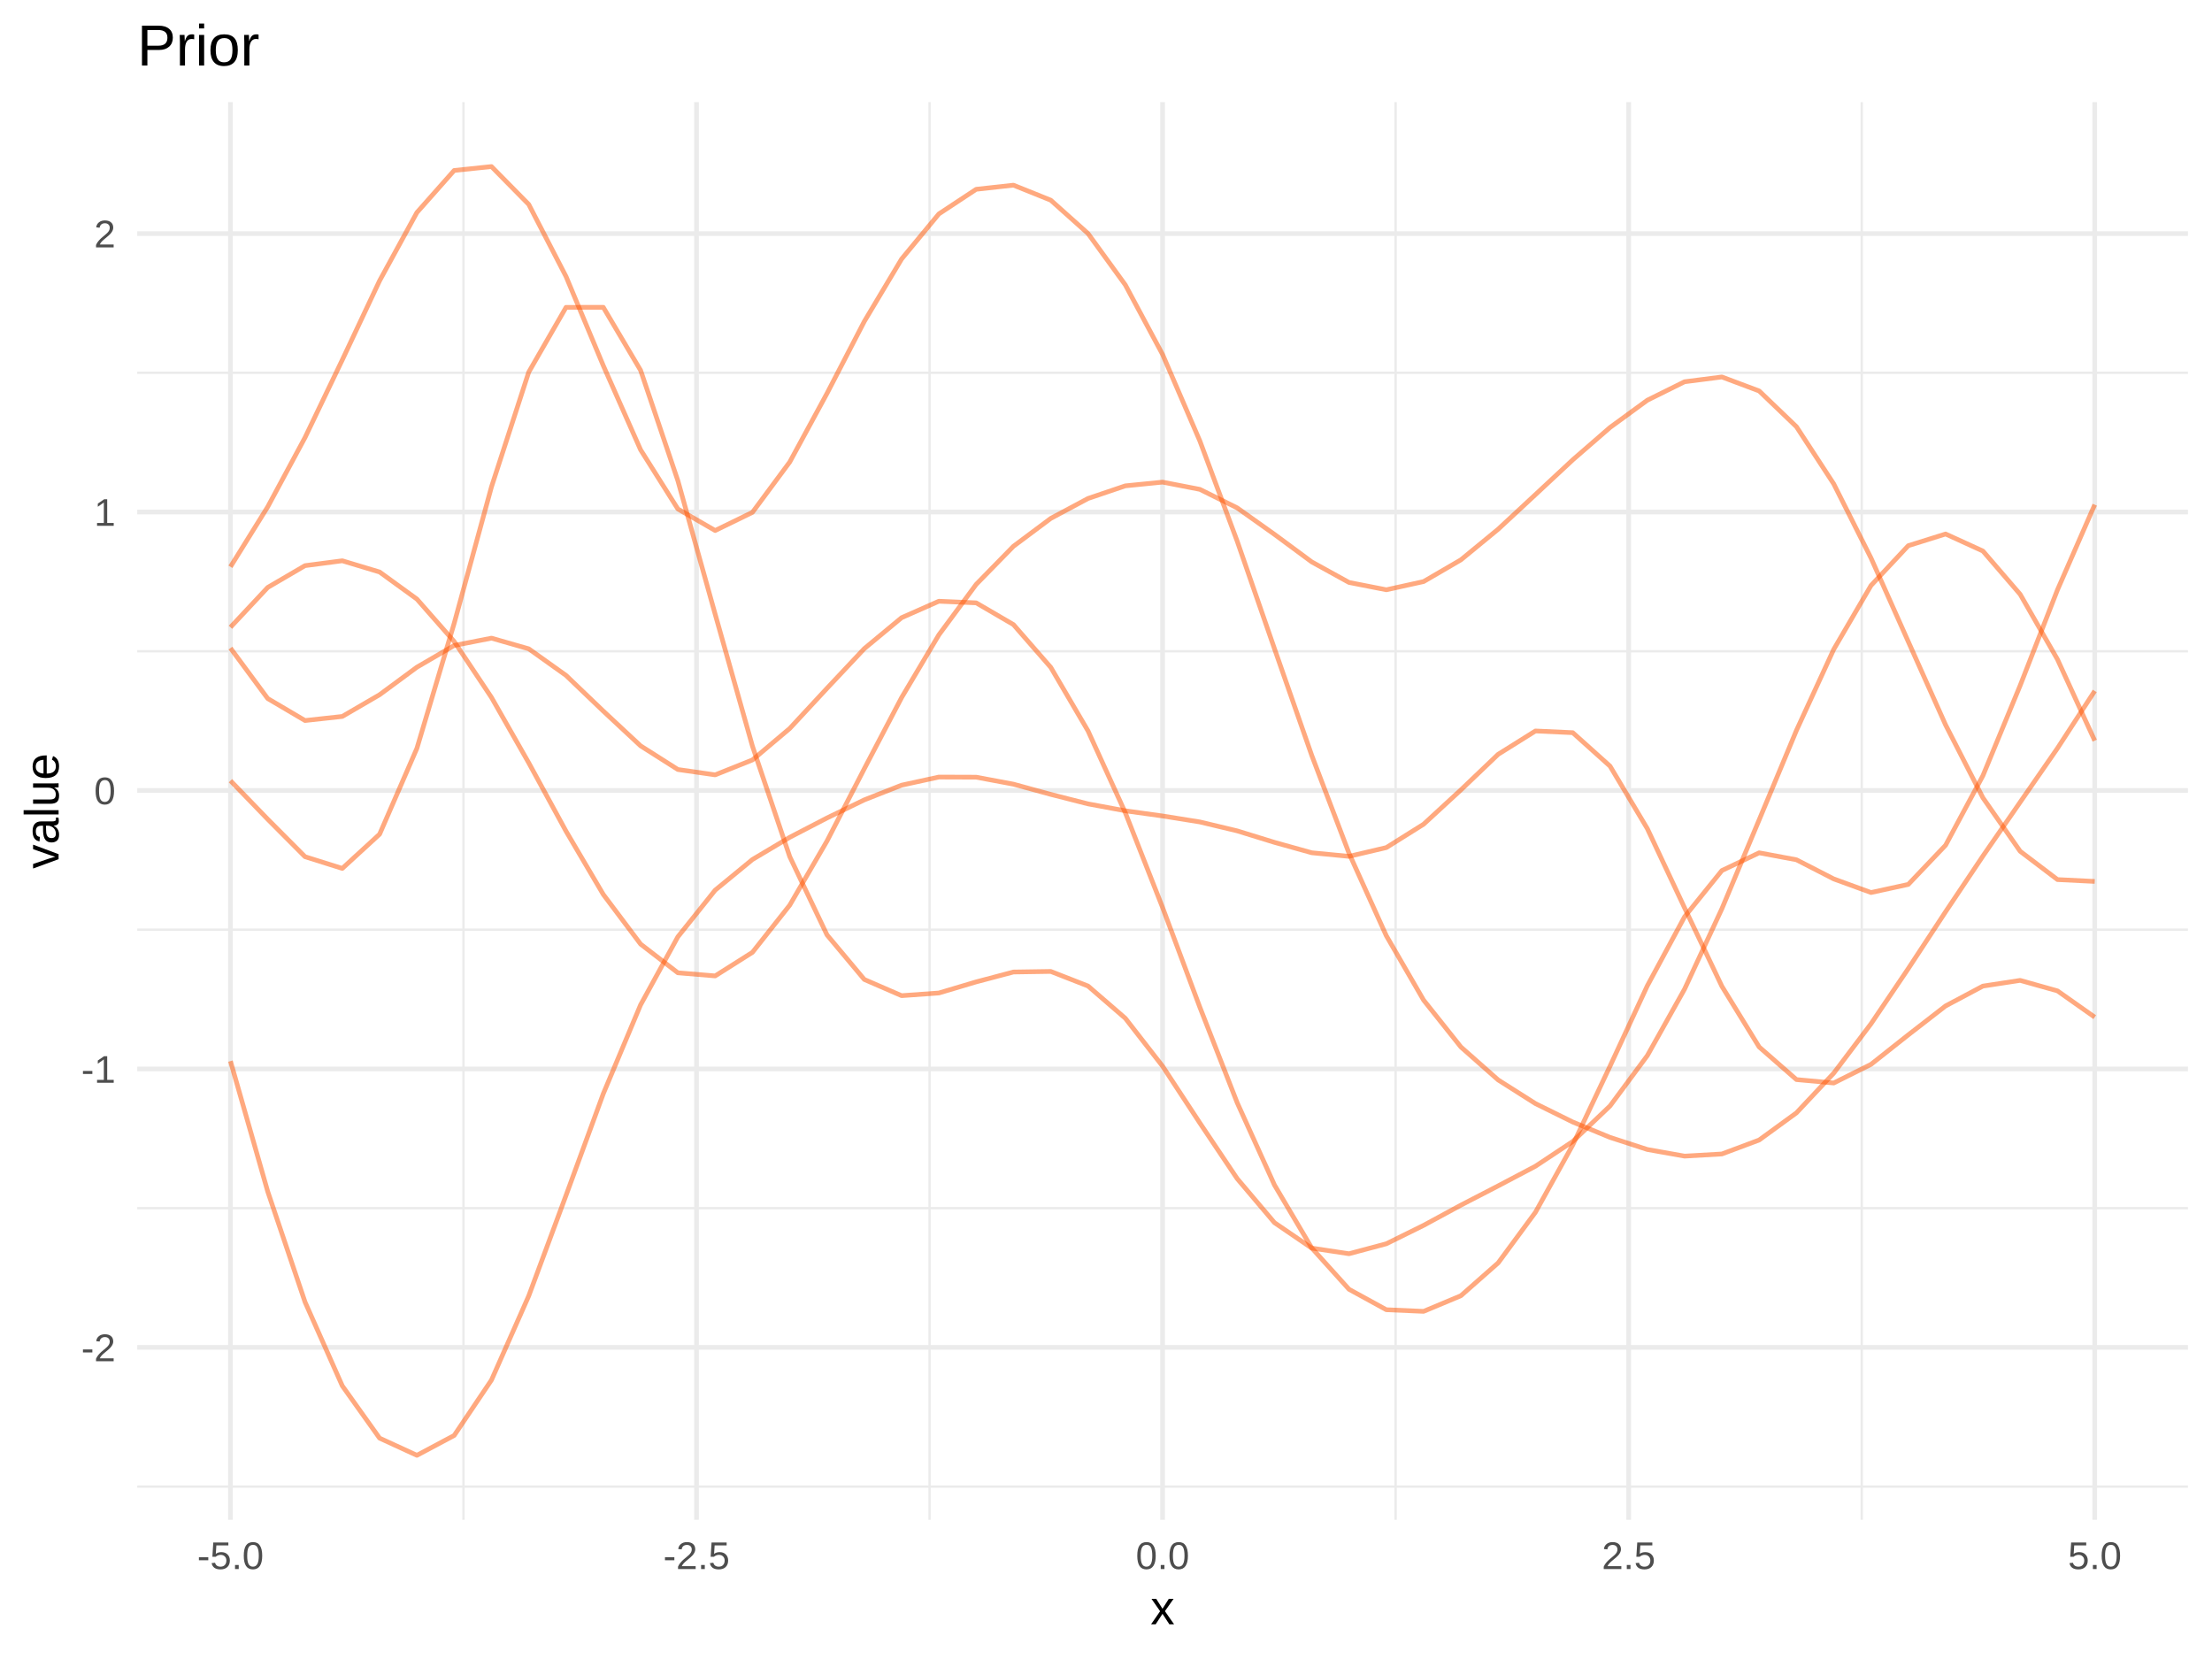
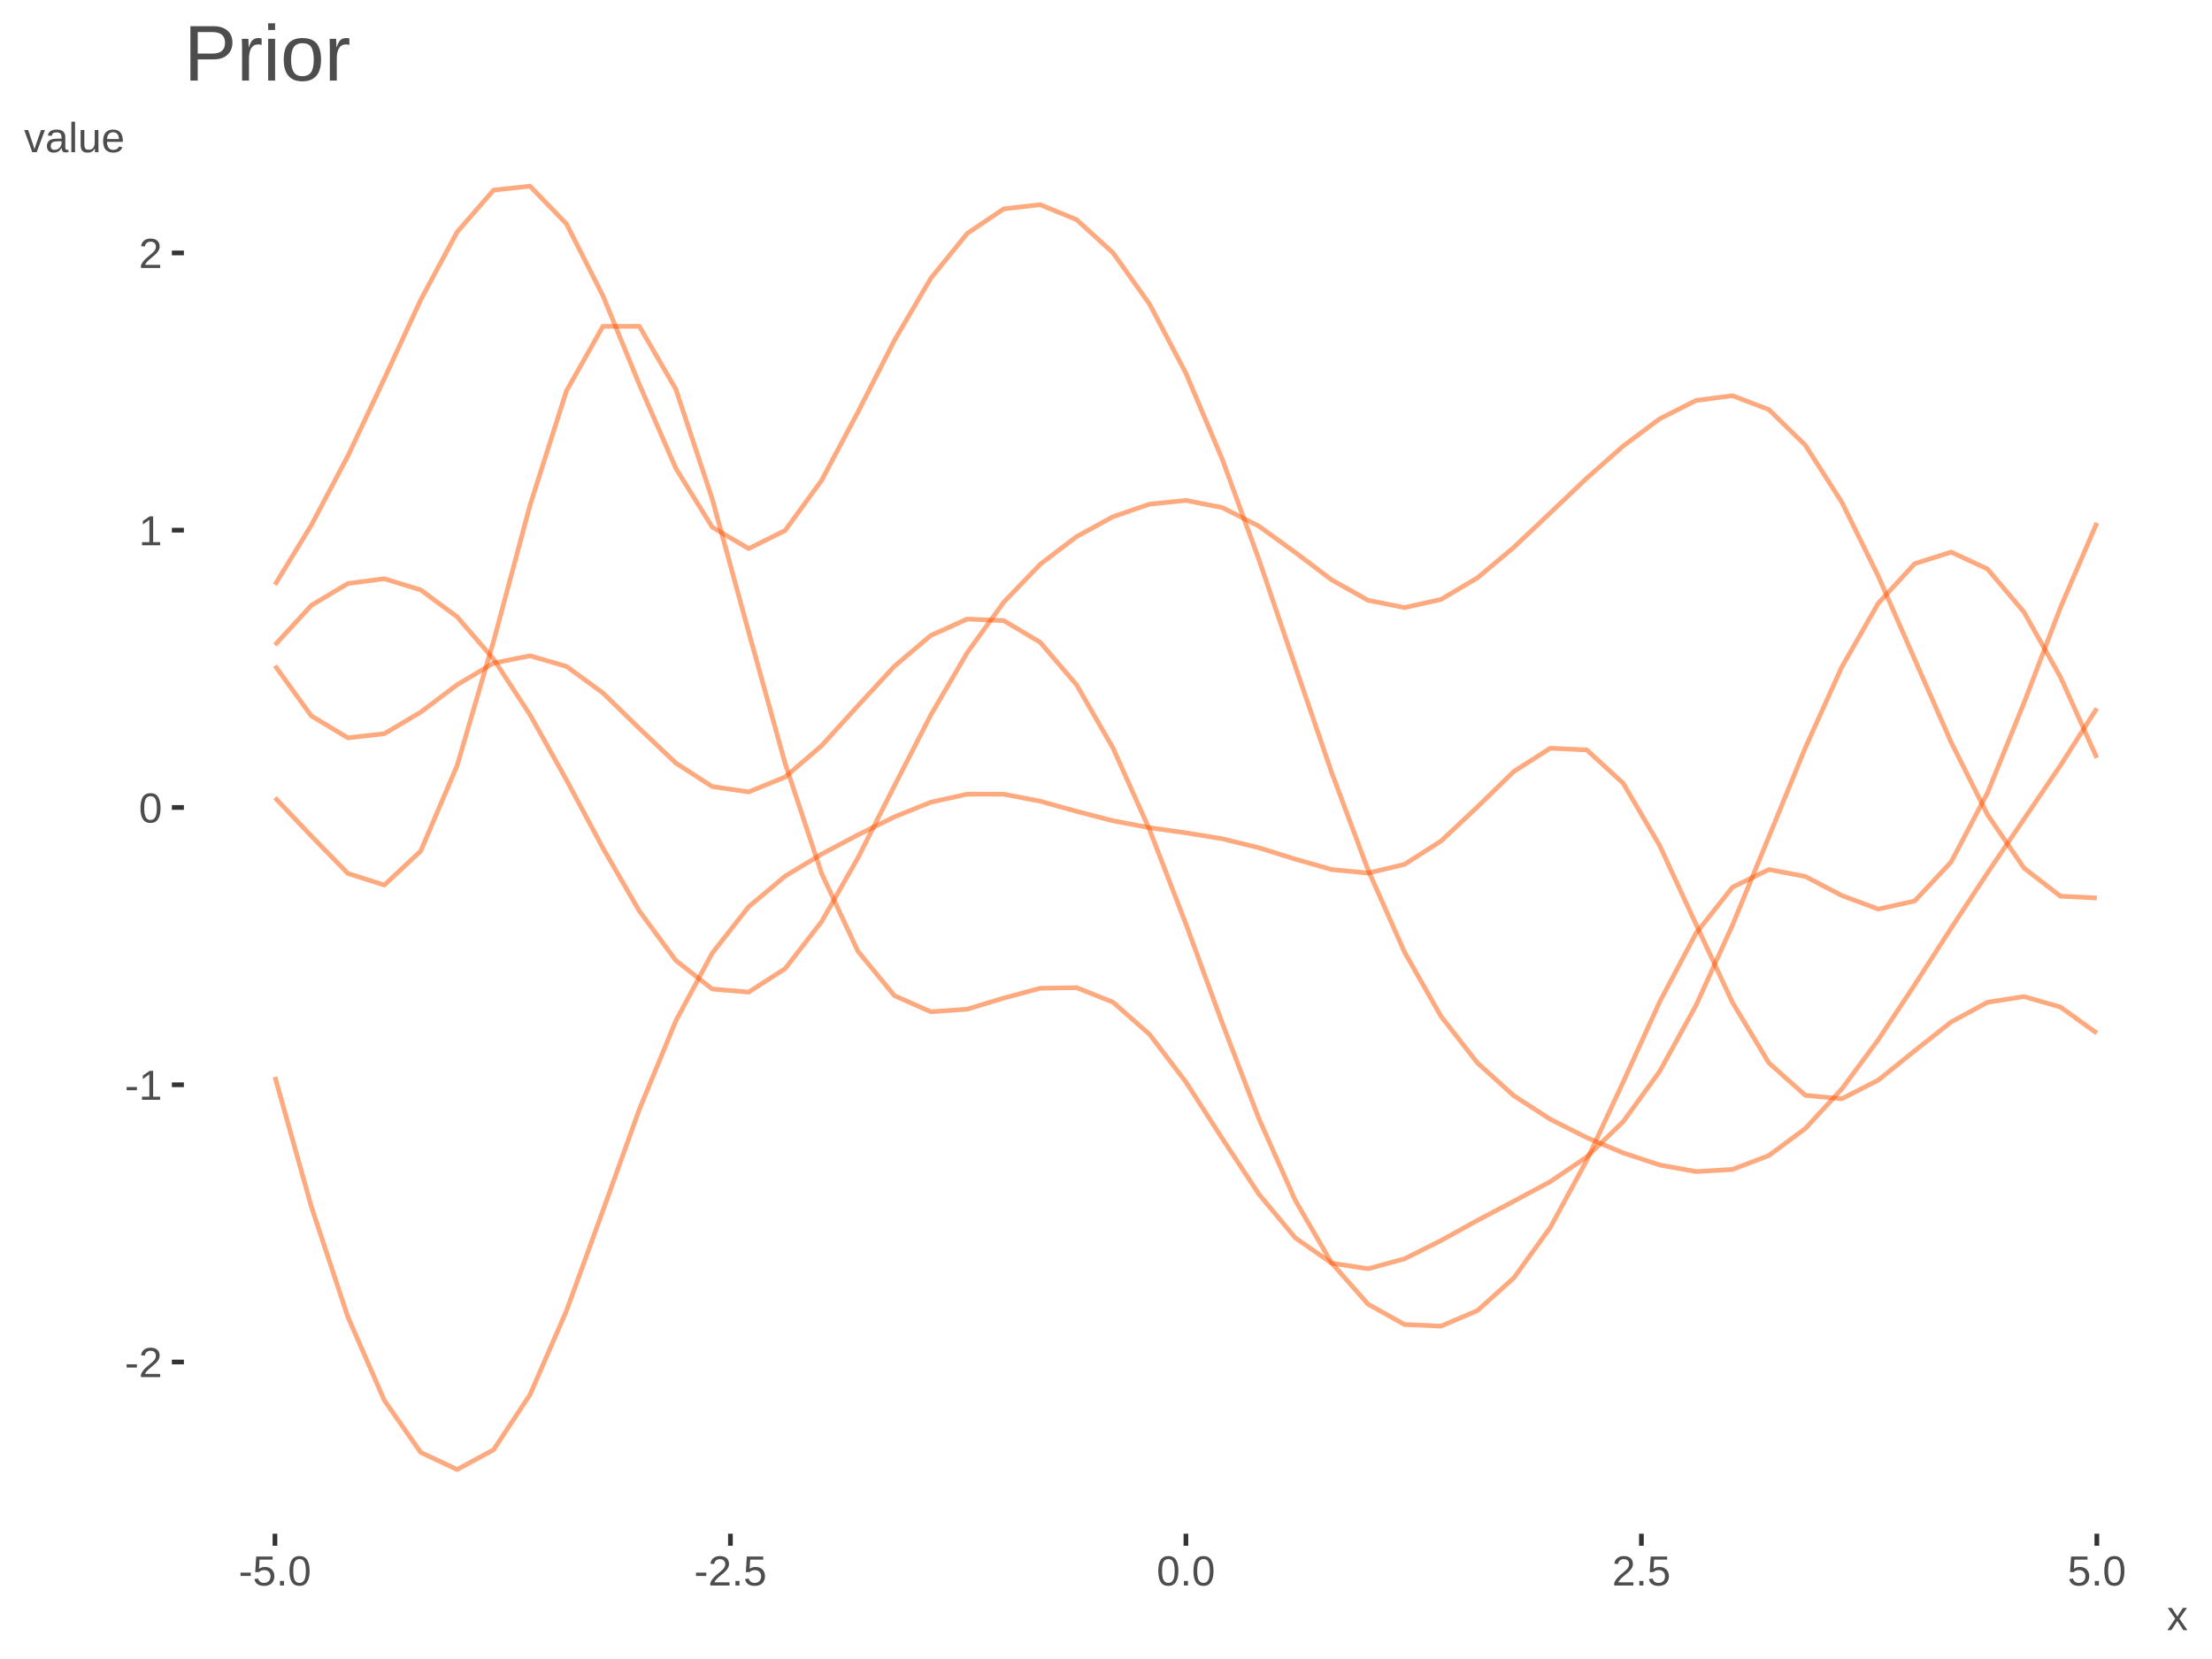
- <svg xmlns="http://www.w3.org/2000/svg" viewBox="0 0 504 378">
+ <svg xmlns="http://www.w3.org/2000/svg" viewBox="0 0 504.00 378.00">
  <defs>
-     <style type="text/css">polyline,rect{fill:none;stroke:#000;stroke-linecap:round;stroke-linejoin:round;stroke-miterlimit:10}</style>
+     <style type="text/css">
+     line, polyline, polygon, path, rect, circle {
+       fill: none;
+       stroke: #000000;
+       stroke-linecap: round;
+       stroke-linejoin: round;
+       stroke-miterlimit: 10.00;
+     }
+   </style>
  </defs>
-   <rect width="100%" height="100%" style="stroke:none;fill:none" />
+   <rect width="100%" height="100%" style="stroke: none; fill: none;" />
+   <rect x="0" y="-0" width="504.00" height="378.00" style="stroke-width: 1.07; stroke: none;" />
  <defs>
-     <clipPath id="cpMzEuMjd8NDk4LjUyfDM0Ni4yOHwyMy4yNw==">
-       <rect width="467.25" height="323.01" x="31.27" y="23.27" />
+     <clipPath id="cpNDEuOTB8NDk4LjUyfDM0OS40NXwyNy44MA==">
+       <rect x="41.90" y="27.80" width="456.62" height="321.64" />
    </clipPath>
  </defs>
-   <polyline points="31.27 338.72 498.52 338.72" clip-path="url(#cpMzEuMjd8NDk4LjUyfDM0Ni4yOHwyMy4yNw==)" style="stroke-width:.53;stroke:#ebebeb;stroke-linecap:butt" />
-   <polyline points="31.27 275.28 498.52 275.28" clip-path="url(#cpMzEuMjd8NDk4LjUyfDM0Ni4yOHwyMy4yNw==)" style="stroke-width:.53;stroke:#ebebeb;stroke-linecap:butt" />
-   <polyline points="31.27 211.83 498.52 211.83" clip-path="url(#cpMzEuMjd8NDk4LjUyfDM0Ni4yOHwyMy4yNw==)" style="stroke-width:.53;stroke:#ebebeb;stroke-linecap:butt" />
-   <polyline points="31.27 148.39 498.52 148.39" clip-path="url(#cpMzEuMjd8NDk4LjUyfDM0Ni4yOHwyMy4yNw==)" style="stroke-width:.53;stroke:#ebebeb;stroke-linecap:butt" />
-   <polyline points="31.27 84.94 498.52 84.94" clip-path="url(#cpMzEuMjd8NDk4LjUyfDM0Ni4yOHwyMy4yNw==)" style="stroke-width:.53;stroke:#ebebeb;stroke-linecap:butt" />
-   <polyline points="105.6 346.28 105.6 23.27" clip-path="url(#cpMzEuMjd8NDk4LjUyfDM0Ni4yOHwyMy4yNw==)" style="stroke-width:.53;stroke:#ebebeb;stroke-linecap:butt" />
-   <polyline points="211.8 346.28 211.8 23.27" clip-path="url(#cpMzEuMjd8NDk4LjUyfDM0Ni4yOHwyMy4yNw==)" style="stroke-width:.53;stroke:#ebebeb;stroke-linecap:butt" />
-   <polyline points="317.99 346.28 317.99 23.27" clip-path="url(#cpMzEuMjd8NDk4LjUyfDM0Ni4yOHwyMy4yNw==)" style="stroke-width:.53;stroke:#ebebeb;stroke-linecap:butt" />
-   <polyline points="424.19 346.28 424.19 23.27" clip-path="url(#cpMzEuMjd8NDk4LjUyfDM0Ni4yOHwyMy4yNw==)" style="stroke-width:.53;stroke:#ebebeb;stroke-linecap:butt" />
-   <polyline points="31.27 307 498.52 307" clip-path="url(#cpMzEuMjd8NDk4LjUyfDM0Ni4yOHwyMy4yNw==)" style="stroke-width:1.07;stroke:#ebebeb;stroke-linecap:butt" />
-   <polyline points="31.27 243.55 498.52 243.55" clip-path="url(#cpMzEuMjd8NDk4LjUyfDM0Ni4yOHwyMy4yNw==)" style="stroke-width:1.07;stroke:#ebebeb;stroke-linecap:butt" />
-   <polyline points="31.27 180.11 498.52 180.11" clip-path="url(#cpMzEuMjd8NDk4LjUyfDM0Ni4yOHwyMy4yNw==)" style="stroke-width:1.07;stroke:#ebebeb;stroke-linecap:butt" />
-   <polyline points="31.27 116.66 498.52 116.66" clip-path="url(#cpMzEuMjd8NDk4LjUyfDM0Ni4yOHwyMy4yNw==)" style="stroke-width:1.07;stroke:#ebebeb;stroke-linecap:butt" />
-   <polyline points="31.27 53.22 498.52 53.22" clip-path="url(#cpMzEuMjd8NDk4LjUyfDM0Ni4yOHwyMy4yNw==)" style="stroke-width:1.07;stroke:#ebebeb;stroke-linecap:butt" />
-   <polyline points="52.51 346.28 52.51 23.27" clip-path="url(#cpMzEuMjd8NDk4LjUyfDM0Ni4yOHwyMy4yNw==)" style="stroke-width:1.07;stroke:#ebebeb;stroke-linecap:butt" />
-   <polyline points="158.7 346.28 158.7 23.27" clip-path="url(#cpMzEuMjd8NDk4LjUyfDM0Ni4yOHwyMy4yNw==)" style="stroke-width:1.07;stroke:#ebebeb;stroke-linecap:butt" />
-   <polyline points="264.89 346.28 264.89 23.27" clip-path="url(#cpMzEuMjd8NDk4LjUyfDM0Ni4yOHwyMy4yNw==)" style="stroke-width:1.07;stroke:#ebebeb;stroke-linecap:butt" />
-   <polyline points="371.09 346.28 371.09 23.27" clip-path="url(#cpMzEuMjd8NDk4LjUyfDM0Ni4yOHwyMy4yNw==)" style="stroke-width:1.07;stroke:#ebebeb;stroke-linecap:butt" />
-   <polyline points="477.28 346.28 477.28 23.27" clip-path="url(#cpMzEuMjd8NDk4LjUyfDM0Ni4yOHwyMy4yNw==)" style="stroke-width:1.07;stroke:#ebebeb;stroke-linecap:butt" />
-   <polyline points="52.51 129.14 61 115.48 69.5 99.69 77.99 82 86.49 63.96 94.99 48.42 103.48 38.84 111.98 37.95 120.47 46.57 128.97 63 137.46 83.31 145.96 102.49 154.45 115.97 162.95 120.88 171.44 116.74 179.94 105.27 188.44 89.62 196.93 73.24 205.43 59.01 213.92 48.74 222.42 43.13 230.91 42.19 239.41 45.61 247.9 53.2 256.4 64.91 264.89 80.76 273.39 100.48 281.89 123.3 290.38 147.79 298.88 172.12 307.37 194.41 315.87 213.21 324.36 227.87 332.86 238.55 341.35 246.06 349.85 251.45 358.35 255.65 366.84 259.15 375.34 261.91 383.83 263.42 392.33 262.93 400.82 259.75 409.32 253.56 417.81 244.52 426.31 233.26 434.8 220.69 443.3 207.74 451.8 195.05 460.29 182.77 468.79 170.49 477.28 157.43" clip-path="url(#cpMzEuMjd8NDk4LjUyfDM0Ni4yOHwyMy4yNw==)" style="stroke-width:1.07;stroke:#f50;stroke-opacity:.5;stroke-linecap:butt" />
-   <polyline points="52.51 241.77 61 271.48 69.5 296.66 77.99 315.76 86.49 327.68 94.99 331.59 103.48 327.07 111.98 314.44 120.47 295.27 128.97 272.36 137.46 249.2 145.96 228.95 154.45 213.45 162.95 202.82 171.44 195.84 179.94 190.78 188.44 186.37 196.93 182.25 205.43 178.9 213.92 177.05 222.42 177.08 230.91 178.67 239.41 181 247.9 183.16 256.4 184.74 264.89 185.92 273.39 187.28 281.89 189.31 290.38 191.93 298.88 194.3 307.37 195.12 315.87 193.12 324.36 187.8 332.86 179.98 341.35 171.87 349.85 166.55 358.35 166.94 366.84 174.56 375.34 188.8 383.83 206.86 392.33 224.73 400.82 238.55 409.32 245.98 417.81 246.76 426.31 242.51 434.8 235.79 443.3 229.2 451.8 224.68 460.29 223.38 468.79 225.77 477.28 231.76" clip-path="url(#cpMzEuMjd8NDk4LjUyfDM0Ni4yOHwyMy4yNw==)" style="stroke-width:1.07;stroke:#f50;stroke-opacity:.5;stroke-linecap:butt" />
-   <polyline points="52.51 177.88 61 186.66 69.5 195.2 77.99 197.87 86.49 190.07 94.99 170.51 103.48 142.04 111.98 110.94 120.47 84.79 128.97 70.03 137.46 70.02 145.96 84.38 154.45 109.52 162.95 139.95 171.44 170 179.94 195.18 188.44 213.03 196.93 223.17 205.43 226.86 213.92 226.25 222.42 223.72 230.91 221.47 239.41 221.34 247.9 224.66 256.4 232.01 264.89 242.93 273.39 255.88 281.89 268.55 290.38 278.58 298.88 284.38 307.37 285.66 315.87 283.39 324.36 279.2 332.86 274.59 341.35 270.2 349.85 265.72 358.35 260.08 366.84 251.99 375.34 240.52 383.83 225.36 392.33 207.05 400.82 186.8 409.32 166.42 417.81 147.96 426.31 133.4 434.8 124.33 443.3 121.67 451.8 125.55 460.29 135.41 468.79 150.24 477.28 168.76" clip-path="url(#cpMzEuMjd8NDk4LjUyfDM0Ni4yOHwyMy4yNw==)" style="stroke-width:1.07;stroke:#f50;stroke-opacity:.5;stroke-linecap:butt" />
-   <polyline points="52.51 142.92 61 133.85 69.5 128.88 77.99 127.77 86.49 130.33 94.99 136.5 103.48 146.16 111.98 158.91 120.47 173.81 128.97 189.39 137.46 203.8 145.96 215.11 154.45 221.65 162.95 222.36 171.44 216.99 179.94 206.24 188.44 191.61 196.93 175.15 205.43 158.94 213.92 144.65 222.42 133.15 230.91 124.47 239.41 118.12 247.9 113.58 256.4 110.7 264.89 109.85 273.39 111.5 281.89 115.72 290.38 121.75 298.88 128.03 307.37 132.71 315.87 134.38 324.36 132.51 332.86 127.56 341.35 120.58 349.85 112.69 358.35 104.77 366.84 97.4 375.34 91.19 383.83 86.98 392.33 85.89 400.82 89.08 409.32 97.23 417.81 110.25 426.31 127.16 434.8 146.2 443.3 165.17 451.8 181.77 460.29 193.96 468.79 200.41 477.28 200.83" clip-path="url(#cpMzEuMjd8NDk4LjUyfDM0Ni4yOHwyMy4yNw==)" style="stroke-width:1.07;stroke:#f50;stroke-opacity:.5;stroke-linecap:butt" />
-   <polyline points="52.51 147.67 61 159.16 69.5 164.17 77.99 163.24 86.49 158.29 94.99 152.02 103.48 147.07 111.98 145.4 120.47 147.83 128.97 153.89 137.46 162.02 145.96 169.94 154.45 175.33 162.95 176.55 171.44 173.15 179.94 165.98 188.44 156.82 196.93 147.79 205.43 140.74 213.92 136.99 222.42 137.36 230.91 142.31 239.41 152.05 247.9 166.53 256.4 185.17 264.89 206.77 273.39 229.51 281.89 251.25 290.38 269.99 298.88 284.35 307.37 293.76 315.87 298.42 324.36 298.79 332.86 295.23 341.35 287.75 349.85 276.21 358.35 260.87 366.84 242.92 375.34 224.61 383.83 208.88 392.33 198.35 400.82 194.31 409.32 195.9 417.81 200.26 426.31 203.36 434.8 201.51 443.3 192.58 451.8 176.74 460.29 156.19 468.79 134.4 477.28 114.99" clip-path="url(#cpMzEuMjd8NDk4LjUyfDM0Ni4yOHwyMy4yNw==)" style="stroke-width:1.07;stroke:#f50;stroke-opacity:.5;stroke-linecap:butt" />
+   <polyline points="62.65,133.23 70.95,119.62 79.26,103.90 87.56,86.29 95.86,68.32 104.16,52.85 112.47,43.31 120.77,42.42 129.07,51.01 137.37,67.37 145.67,87.59 153.98,106.69 162.28,120.11 170.58,125.00 178.88,120.88 187.19,109.46 195.49,93.87 203.79,77.56 212.09,63.40 220.40,53.17 228.70,47.59 237.00,46.64 245.30,50.05 253.60,57.61 261.91,69.27 270.21,85.05 278.51,104.69 286.81,127.41 295.12,151.80 303.42,176.03 311.72,198.22 320.02,216.95 328.32,231.54 336.63,242.18 344.93,249.66 353.23,255.02 361.53,259.20 369.84,262.69 378.14,265.44 386.44,266.94 394.74,266.45 403.04,263.28 411.35,257.12 419.65,248.12 427.95,236.91 436.25,224.39 444.56,211.49 452.86,198.86 461.16,186.63 469.46,174.41 477.76,161.40 " style="stroke-width: 1.07; stroke: #FF5500; stroke-opacity: 0.50; stroke-linecap: butt;" clip-path="url(#cpNDEuOTB8NDk4LjUyfDM0OS40NXwyNy44MA==)" />
+   <polyline points="62.65,245.38 70.95,274.97 79.26,300.04 87.56,319.06 95.86,330.93 104.16,334.83 112.47,330.32 120.77,317.75 129.07,298.66 137.37,275.84 145.67,252.78 153.98,232.62 162.28,217.18 170.58,206.60 178.88,199.64 187.19,194.61 195.49,190.22 203.79,186.12 212.09,182.78 220.40,180.94 228.70,180.96 237.00,182.55 245.30,184.86 253.60,187.02 261.91,188.59 270.21,189.76 278.51,191.12 286.81,193.15 295.12,195.75 303.42,198.12 311.72,198.93 320.02,196.94 328.32,191.64 336.63,183.85 344.93,175.77 353.23,170.48 361.53,170.86 369.84,178.46 378.14,192.63 386.44,210.62 394.74,228.41 403.04,242.18 411.35,249.57 419.65,250.35 427.95,246.11 436.25,239.43 444.56,232.86 452.86,228.36 461.16,227.07 469.46,229.45 477.76,235.41 " style="stroke-width: 1.07; stroke: #FF5500; stroke-opacity: 0.50; stroke-linecap: butt;" clip-path="url(#cpNDEuOTB8NDk4LjUyfDM0OS40NXwyNy44MA==)" />
+   <polyline points="62.65,181.76 70.95,190.50 79.26,199.01 87.56,201.66 95.86,193.90 104.16,174.42 112.47,146.07 120.77,115.10 129.07,89.06 137.37,74.36 145.67,74.35 153.98,88.66 162.28,113.69 170.58,143.99 178.88,173.91 187.19,198.99 195.49,216.76 203.79,226.86 212.09,230.53 220.40,229.93 228.70,227.41 237.00,225.17 245.30,225.04 253.60,228.35 261.91,235.66 270.21,246.54 278.51,259.43 286.81,272.05 295.12,282.04 303.42,287.81 311.72,289.08 320.02,286.82 328.32,282.66 336.63,278.06 344.93,273.69 353.23,269.23 361.53,263.61 369.84,255.56 378.14,244.13 386.44,229.05 394.74,210.80 403.04,190.65 411.35,170.35 419.65,151.97 427.95,137.47 436.25,128.44 444.56,125.79 452.86,129.65 461.16,139.47 469.46,154.24 477.76,172.68 " style="stroke-width: 1.07; stroke: #FF5500; stroke-opacity: 0.50; stroke-linecap: butt;" clip-path="url(#cpNDEuOTB8NDk4LjUyfDM0OS40NXwyNy44MA==)" />
+   <polyline points="62.65,146.95 70.95,137.92 79.26,132.96 87.56,131.86 95.86,134.41 104.16,140.55 112.47,150.18 120.77,162.87 129.07,177.71 137.37,193.22 145.67,207.57 153.98,218.83 162.28,225.35 170.58,226.05 178.88,220.71 187.19,210.00 195.49,195.44 203.79,179.04 212.09,162.90 220.40,148.67 228.70,137.22 237.00,128.58 245.30,122.26 253.60,117.73 261.91,114.87 270.21,114.02 278.51,115.66 286.81,119.87 295.12,125.87 303.42,132.12 311.72,136.78 320.02,138.44 328.32,136.58 336.63,131.66 344.93,124.70 353.23,116.85 361.53,108.96 369.84,101.63 378.14,95.44 386.44,91.24 394.74,90.16 403.04,93.33 411.35,101.45 419.65,114.42 427.95,131.26 436.25,150.22 444.56,169.11 452.86,185.64 461.16,197.78 469.46,204.19 477.76,204.61 " style="stroke-width: 1.07; stroke: #FF5500; stroke-opacity: 0.50; stroke-linecap: butt;" clip-path="url(#cpNDEuOTB8NDk4LjUyfDM0OS40NXwyNy44MA==)" />
+   <polyline points="62.65,151.68 70.95,163.13 79.26,168.11 87.56,167.18 95.86,162.26 104.16,156.01 112.47,151.08 120.77,149.42 129.07,151.84 137.37,157.88 145.67,165.97 153.98,173.85 162.28,179.22 170.58,180.44 178.88,177.05 187.19,169.91 195.49,160.79 203.79,151.80 212.09,144.78 220.40,141.05 228.70,141.41 237.00,146.34 245.30,156.04 253.60,170.46 261.91,189.02 270.21,210.53 278.51,233.17 286.81,254.82 295.12,273.49 303.42,287.78 311.72,297.16 320.02,301.79 328.32,302.16 336.63,298.62 344.93,291.16 353.23,279.67 361.53,264.40 369.84,246.53 378.14,228.30 386.44,212.63 394.74,202.15 403.04,198.12 411.35,199.71 419.65,204.04 427.95,207.14 436.25,205.29 444.56,196.40 452.86,180.62 461.16,160.16 469.46,138.46 477.76,119.14 " style="stroke-width: 1.07; stroke: #FF5500; stroke-opacity: 0.50; stroke-linecap: butt;" clip-path="url(#cpNDEuOTB8NDk4LjUyfDM0OS40NXwyNy44MA==)" />
  <defs>
    <clipPath id="cpMC4wMHw1MDQuMDB8Mzc4LjAwfDAuMDA=">
-       <rect width="504" height="378" x="0" y="0" />
+       <rect x="0.00" y="0.00" width="504.00" height="378.00" />
    </clipPath>
  </defs>
  <g clip-path="url(#cpMC4wMHw1MDQuMDB8Mzc4LjAwfDAuMDA=)">
-     <text x="18.51" y="310.15" lengthAdjust="spacingAndGlyphs" textLength="7.82" style="font-size:8.8px;fill:#4d4d4d;font-family:Arial">-2</text>
+     <text x="28.43" y="313.77" style="font-size: 9.60px; fill: #4D4D4D; font-family: Arial;" textLength="8.54px" lengthAdjust="spacingAndGlyphs">-2</text>
  </g>
  <g clip-path="url(#cpMC4wMHw1MDQuMDB8Mzc4LjAwfDAuMDA=)">
-     <text x="18.51" y="246.7" lengthAdjust="spacingAndGlyphs" textLength="7.82" style="font-size:8.8px;fill:#4d4d4d;font-family:Arial">-1</text>
+     <text x="28.43" y="250.59" style="font-size: 9.60px; fill: #4D4D4D; font-family: Arial;" textLength="8.54px" lengthAdjust="spacingAndGlyphs">-1</text>
  </g>
  <g clip-path="url(#cpMC4wMHw1MDQuMDB8Mzc4LjAwfDAuMDA=)">
-     <text x="21.44" y="183.26" lengthAdjust="spacingAndGlyphs" textLength="4.89" style="font-size:8.8px;fill:#4d4d4d;font-family:Arial">0</text>
+     <text x="31.63" y="187.42" style="font-size: 9.60px; fill: #4D4D4D; font-family: Arial;" textLength="5.34px" lengthAdjust="spacingAndGlyphs">0</text>
  </g>
  <g clip-path="url(#cpMC4wMHw1MDQuMDB8Mzc4LjAwfDAuMDA=)">
-     <text x="21.44" y="119.81" lengthAdjust="spacingAndGlyphs" textLength="4.89" style="font-size:8.8px;fill:#4d4d4d;font-family:Arial">1</text>
+     <text x="31.63" y="124.24" style="font-size: 9.60px; fill: #4D4D4D; font-family: Arial;" textLength="5.34px" lengthAdjust="spacingAndGlyphs">1</text>
  </g>
  <g clip-path="url(#cpMC4wMHw1MDQuMDB8Mzc4LjAwfDAuMDA=)">
-     <text x="21.44" y="56.37" lengthAdjust="spacingAndGlyphs" textLength="4.89" style="font-size:8.8px;fill:#4d4d4d;font-family:Arial">2</text>
+     <text x="31.63" y="61.06" style="font-size: 9.60px; fill: #4D4D4D; font-family: Arial;" textLength="5.34px" lengthAdjust="spacingAndGlyphs">2</text>
+   </g>
+   <polyline points="39.16,310.33 41.90,310.33 " style="stroke-width: 1.07; stroke: #333333; stroke-linecap: butt;" clip-path="url(#cpMC4wMHw1MDQuMDB8Mzc4LjAwfDAuMDA=)" />
+   <polyline points="39.16,247.16 41.90,247.16 " style="stroke-width: 1.07; stroke: #333333; stroke-linecap: butt;" clip-path="url(#cpMC4wMHw1MDQuMDB8Mzc4LjAwfDAuMDA=)" />
+   <polyline points="39.16,183.98 41.90,183.98 " style="stroke-width: 1.07; stroke: #333333; stroke-linecap: butt;" clip-path="url(#cpMC4wMHw1MDQuMDB8Mzc4LjAwfDAuMDA=)" />
+   <polyline points="39.16,120.80 41.90,120.80 " style="stroke-width: 1.07; stroke: #333333; stroke-linecap: butt;" clip-path="url(#cpMC4wMHw1MDQuMDB8Mzc4LjAwfDAuMDA=)" />
+   <polyline points="39.16,57.63 41.90,57.63 " style="stroke-width: 1.07; stroke: #333333; stroke-linecap: butt;" clip-path="url(#cpMC4wMHw1MDQuMDB8Mzc4LjAwfDAuMDA=)" />
+   <polyline points="62.65,352.19 62.65,349.45 " style="stroke-width: 1.07; stroke: #333333; stroke-linecap: butt;" clip-path="url(#cpMC4wMHw1MDQuMDB8Mzc4LjAwfDAuMDA=)" />
+   <polyline points="166.43,352.19 166.43,349.45 " style="stroke-width: 1.07; stroke: #333333; stroke-linecap: butt;" clip-path="url(#cpMC4wMHw1MDQuMDB8Mzc4LjAwfDAuMDA=)" />
+   <polyline points="270.21,352.19 270.21,349.45 " style="stroke-width: 1.07; stroke: #333333; stroke-linecap: butt;" clip-path="url(#cpMC4wMHw1MDQuMDB8Mzc4LjAwfDAuMDA=)" />
+   <polyline points="373.99,352.19 373.99,349.45 " style="stroke-width: 1.07; stroke: #333333; stroke-linecap: butt;" clip-path="url(#cpMC4wMHw1MDQuMDB8Mzc4LjAwfDAuMDA=)" />
+   <polyline points="477.76,352.19 477.76,349.45 " style="stroke-width: 1.07; stroke: #333333; stroke-linecap: butt;" clip-path="url(#cpMC4wMHw1MDQuMDB8Mzc4LjAwfDAuMDA=)" />
+   <g clip-path="url(#cpMC4wMHw1MDQuMDB8Mzc4LjAwfDAuMDA=)">
+     <text x="54.38" y="361.25" style="font-size: 9.60px; fill: #4D4D4D; font-family: Arial;" textLength="16.54px" lengthAdjust="spacingAndGlyphs">-5.0</text>
  </g>
  <g clip-path="url(#cpMC4wMHw1MDQuMDB8Mzc4LjAwfDAuMDA=)">
-     <text x="44.93" y="357.51" lengthAdjust="spacingAndGlyphs" textLength="15.16" style="font-size:8.8px;fill:#4d4d4d;font-family:Arial">-5.0</text>
+     <text x="158.16" y="361.25" style="font-size: 9.60px; fill: #4D4D4D; font-family: Arial;" textLength="16.54px" lengthAdjust="spacingAndGlyphs">-2.5</text>
  </g>
  <g clip-path="url(#cpMC4wMHw1MDQuMDB8Mzc4LjAwfDAuMDA=)">
-     <text x="151.12" y="357.51" lengthAdjust="spacingAndGlyphs" textLength="15.16" style="font-size:8.8px;fill:#4d4d4d;font-family:Arial">-2.5</text>
+     <text x="263.54" y="361.25" style="font-size: 9.60px; fill: #4D4D4D; font-family: Arial;" textLength="13.35px" lengthAdjust="spacingAndGlyphs">0.0</text>
  </g>
  <g clip-path="url(#cpMC4wMHw1MDQuMDB8Mzc4LjAwfDAuMDA=)">
-     <text x="258.78" y="357.51" lengthAdjust="spacingAndGlyphs" textLength="12.23" style="font-size:8.8px;fill:#4d4d4d;font-family:Arial">0.0</text>
+     <text x="367.31" y="361.25" style="font-size: 9.60px; fill: #4D4D4D; font-family: Arial;" textLength="13.35px" lengthAdjust="spacingAndGlyphs">2.5</text>
  </g>
  <g clip-path="url(#cpMC4wMHw1MDQuMDB8Mzc4LjAwfDAuMDA=)">
-     <text x="364.97" y="357.51" lengthAdjust="spacingAndGlyphs" textLength="12.23" style="font-size:8.8px;fill:#4d4d4d;font-family:Arial">2.5</text>
+     <text x="471.09" y="361.25" style="font-size: 9.60px; fill: #4D4D4D; font-family: Arial;" textLength="13.35px" lengthAdjust="spacingAndGlyphs">5.0</text>
  </g>
  <g clip-path="url(#cpMC4wMHw1MDQuMDB8Mzc4LjAwfDAuMDA=)">
-     <text x="471.17" y="357.51" lengthAdjust="spacingAndGlyphs" textLength="12.23" style="font-size:8.8px;fill:#4d4d4d;font-family:Arial">5.0</text>
+     <text x="493.72" y="371.42" style="font-size: 9.60px; fill: #4D4D4D; font-family: Arial;" textLength="4.80px" lengthAdjust="spacingAndGlyphs">x</text>
  </g>
  <g clip-path="url(#cpMC4wMHw1MDQuMDB8Mzc4LjAwfDAuMDA=)">
-     <text x="262.14" y="370.1" lengthAdjust="spacingAndGlyphs" textLength="5.5" style="font-size:11px;font-family:Arial">x</text>
+     <text x="5.48" y="34.68" style="font-size: 9.60px; fill: #4D4D4D; font-family: Arial;" textLength="22.95px" lengthAdjust="spacingAndGlyphs">value</text>
  </g>
  <g clip-path="url(#cpMC4wMHw1MDQuMDB8Mzc4LjAwfDAuMDA=)">
-     <text style="font-size:11px;font-family:Arial" lengthAdjust="spacingAndGlyphs" textLength="26.3" transform="translate(13.35,197.92) rotate(-90)">value</text>
-   </g>
-   <g clip-path="url(#cpMC4wMHw1MDQuMDB8Mzc4LjAwfDAuMDA=)">
-     <text x="31.27" y="14.93" lengthAdjust="spacingAndGlyphs" textLength="27.87" style="font-size:13.2px;font-family:Arial">Prior</text>
+     <text x="41.90" y="18.36" style="font-size: 18.00px; fill: #4D4D4D; font-family: Arial;" textLength="38.00px" lengthAdjust="spacingAndGlyphs">Prior</text>
  </g>
</svg>
